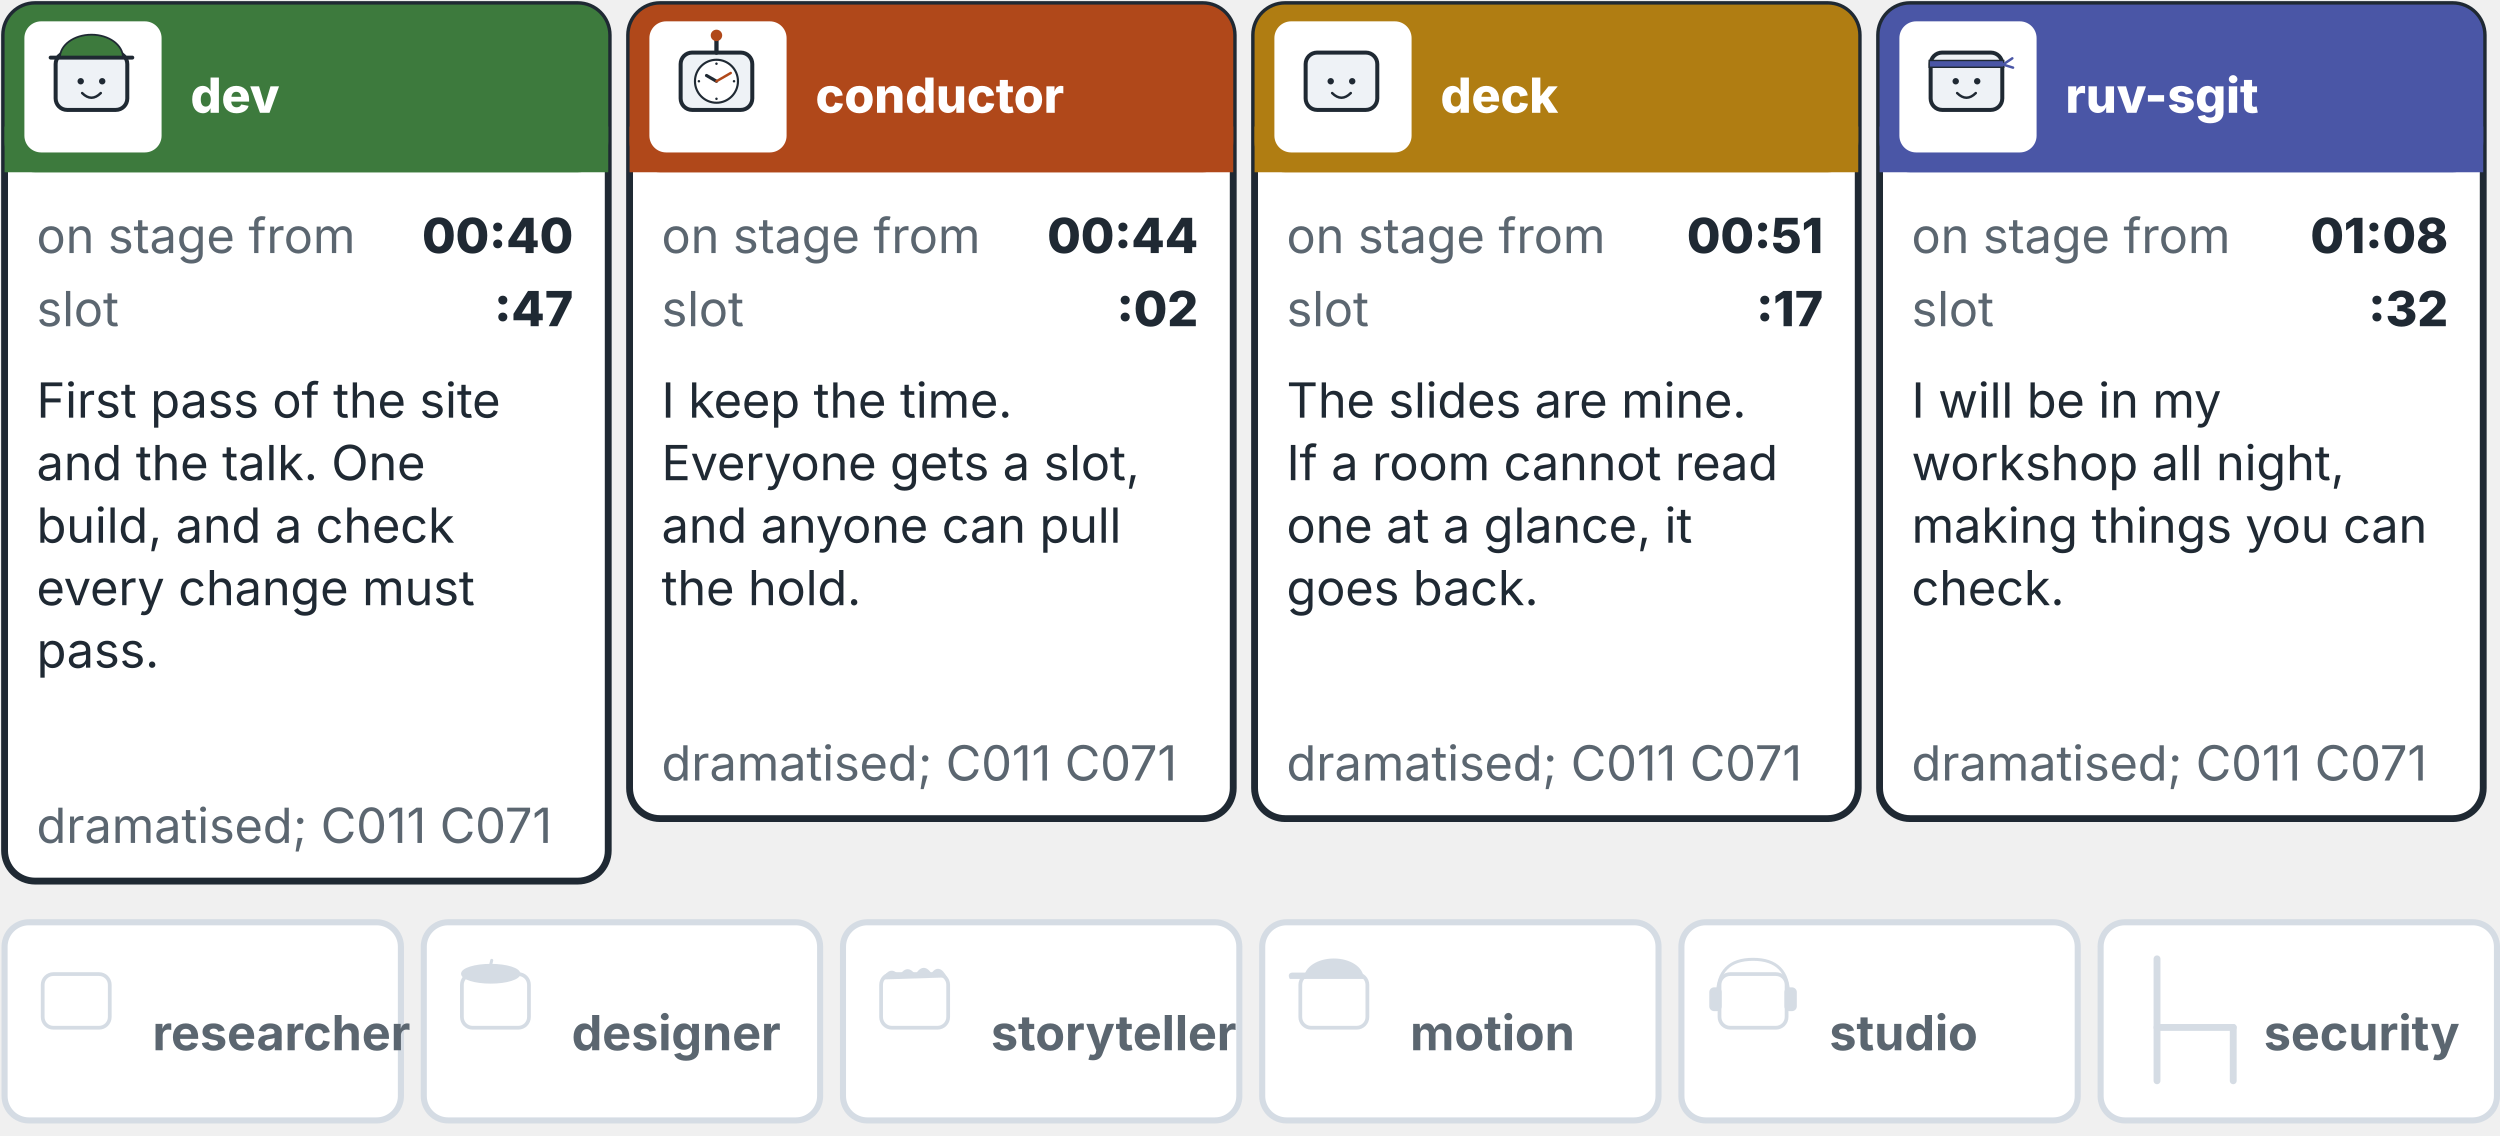
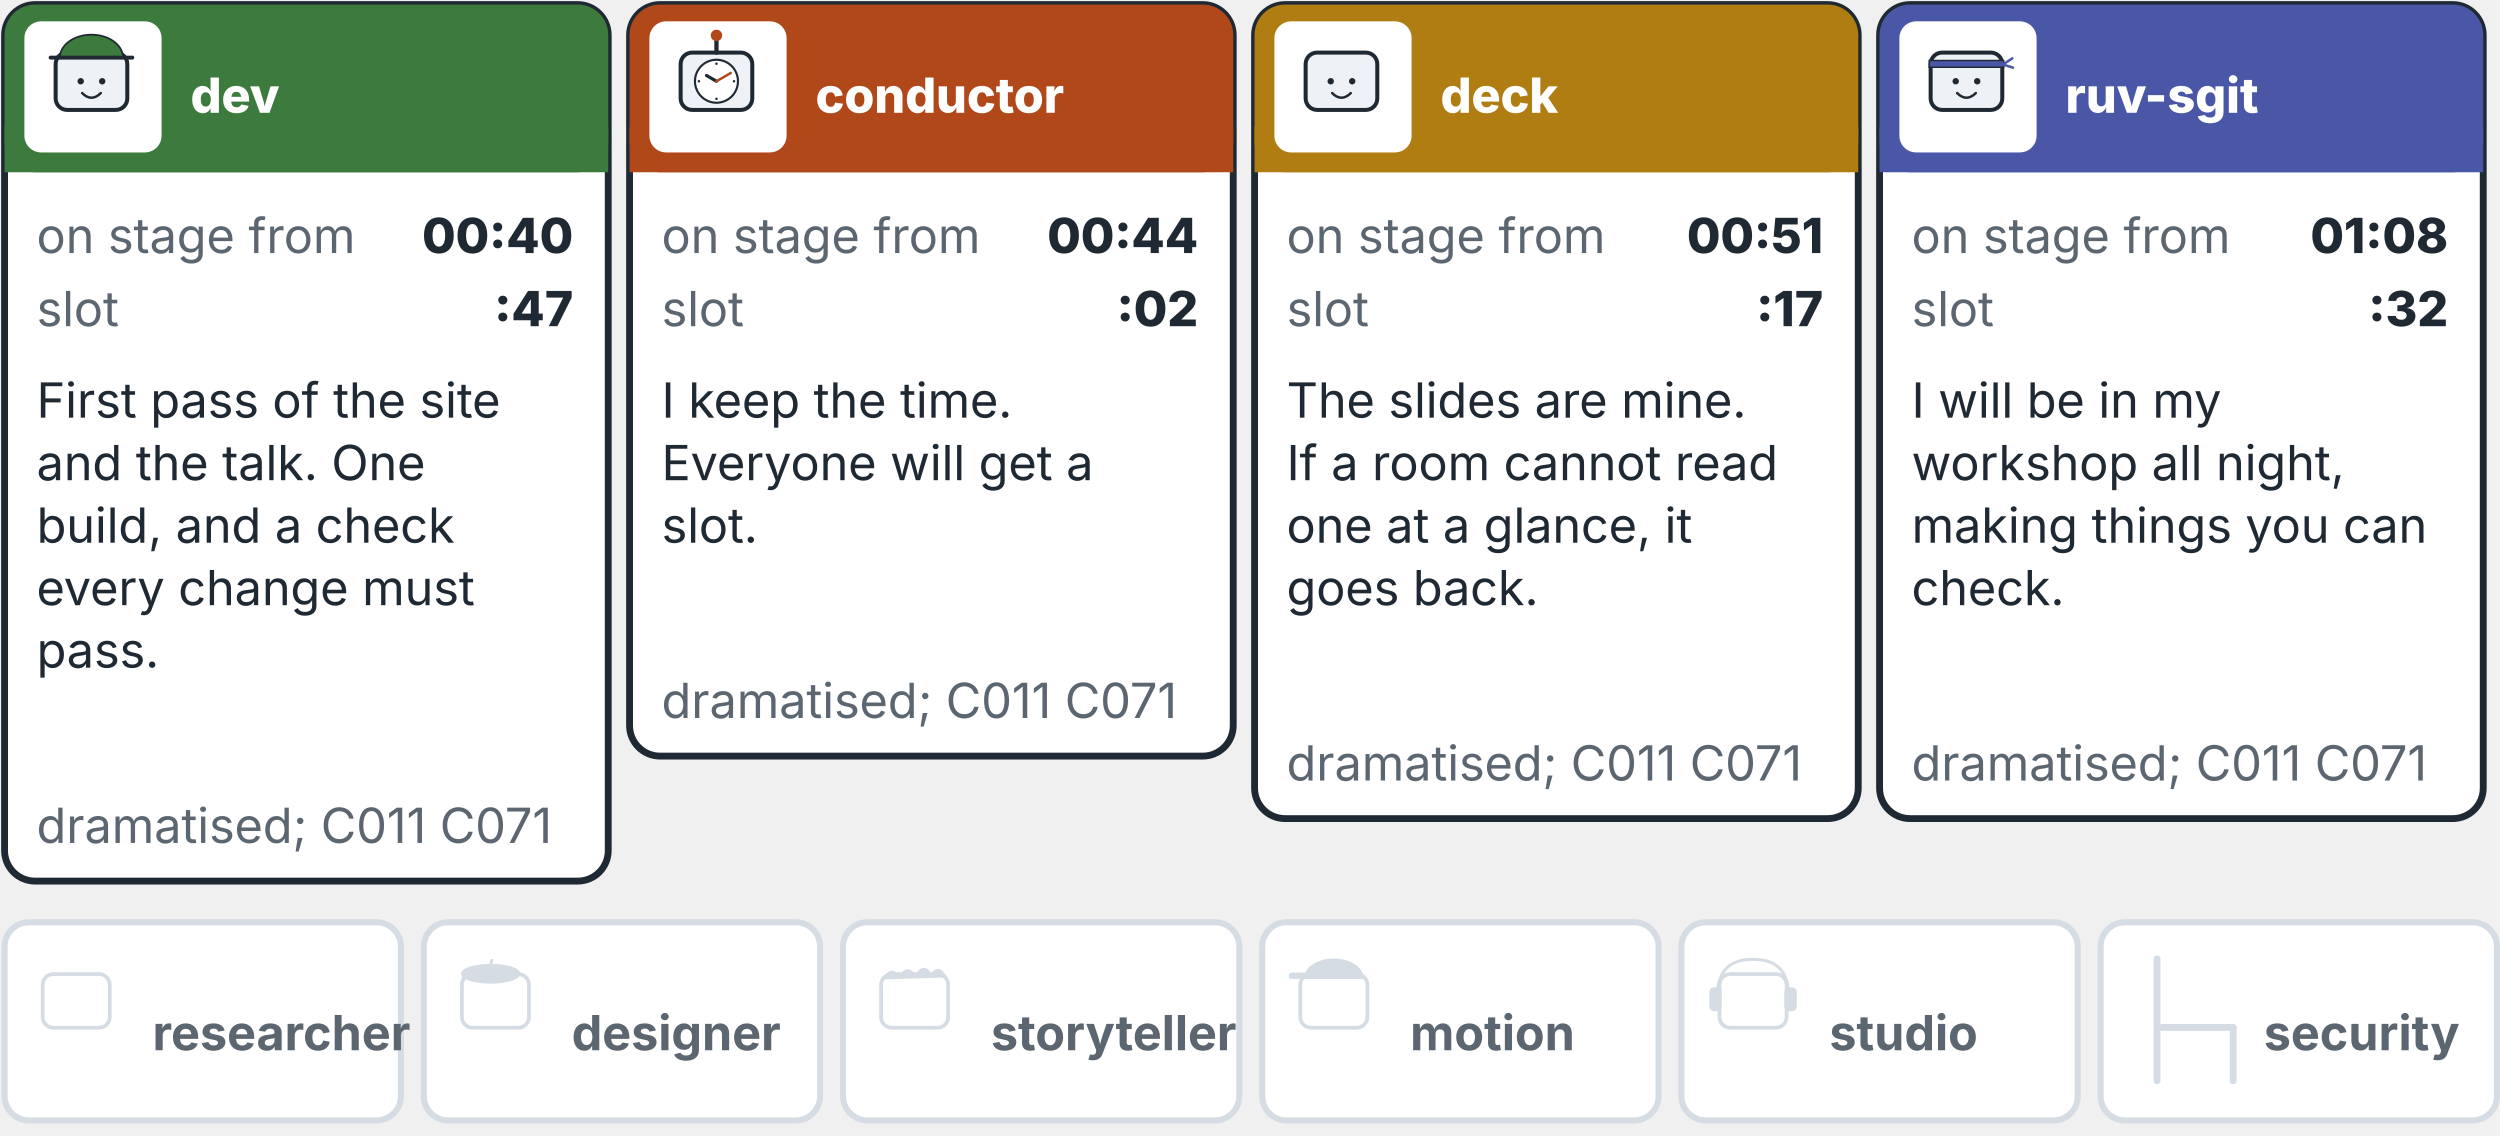
<svg xmlns="http://www.w3.org/2000/svg" width="164mm" height="74.5mm" viewBox="0 0 164 74.5" role="img" aria-label="The four lit on arrival with their scorecards and first lines; the five greyed and the empty chair">
  <rect x="0.3" y=".3" width="39.6" height="57.5" rx="2" fill="#fff" stroke="#1f2933" stroke-width=".45" />
  <rect x="0.3" y=".3" width="39.6" height="11" rx="2" fill="#3d7a3d" />
  <rect x="0.3" y="8.3" width="39.6" height="3" fill="#3d7a3d" />
  <rect x="1.6" y="1.4" width="9" height="8.6" rx="1.1" fill="#fff" />
  <g transform="translate(1.30 1.10) scale(0.235)">
    <rect x="10" y="10" width="20" height="16" rx="3.2" fill="#eef2f6" stroke="#1f2933" stroke-width="1.12" />
    <circle cx="17" cy="18" r=".9" fill="#1f2933" />
    <circle cx="23" cy="18" r=".9" fill="#1f2933" />
    <path d="M17.4 21.3 Q20 23.9 22.6 21.3" fill="none" stroke="#1f2933" stroke-width="0.7" stroke-linecap="round" stroke-linejoin="round" />
    <path d="M11.2 11.4 a8.8 6.4 0 0 1 17.6 0 z" fill="#3d7a3d" stroke="#1f2933" stroke-width="0.5" stroke-linecap="round" stroke-linejoin="round" />
    <line x1="8.60" y1="11.40" x2="31.40" y2="11.40" stroke="#1f2933" stroke-width="1.1" stroke-linecap="round" />
  </g>
  <text x="12.50" y="7.40" font-family="Inter, Helvetica, Arial, sans-serif" font-size="3.18" font-weight="800" fill="#fff" text-anchor="start">dev</text>
  <text x="2.40" y="16.60" font-family="Inter, Helvetica, Arial, sans-serif" font-size="3.18" font-weight="400" fill="#5b6670" text-anchor="start">on stage from</text>
  <text x="37.60" y="16.60" font-family="Inter, Helvetica, Arial, sans-serif" font-size="3.18" font-weight="800" fill="#1f2933" text-anchor="end">00:40</text>
  <text x="2.40" y="21.40" font-family="Inter, Helvetica, Arial, sans-serif" font-size="3.18" font-weight="400" fill="#5b6670" text-anchor="start">slot</text>
  <text x="37.60" y="21.40" font-family="Inter, Helvetica, Arial, sans-serif" font-size="3.18" font-weight="800" fill="#1f2933" text-anchor="end">:47</text>
  <text x="2.40" y="27.40" font-family="Inter, Helvetica, Arial, sans-serif" font-size="3.18" font-weight="400" fill="#1f2933" text-anchor="start">First pass of the site</text>
  <text x="2.40" y="31.50" font-family="Inter, Helvetica, Arial, sans-serif" font-size="3.18" font-weight="400" fill="#1f2933" text-anchor="start">and the talk. One</text>
  <text x="2.40" y="35.60" font-family="Inter, Helvetica, Arial, sans-serif" font-size="3.18" font-weight="400" fill="#1f2933" text-anchor="start">build, and a check</text>
  <text x="2.40" y="39.70" font-family="Inter, Helvetica, Arial, sans-serif" font-size="3.18" font-weight="400" fill="#1f2933" text-anchor="start">every change must</text>
  <text x="2.40" y="43.80" font-family="Inter, Helvetica, Arial, sans-serif" font-size="3.18" font-weight="400" fill="#1f2933" text-anchor="start">pass.</text>
  <text x="2.40" y="55.30" font-family="Inter, Helvetica, Arial, sans-serif" font-size="3.18" font-weight="400" fill="#5b6670" text-anchor="start">dramatised; C011 C071</text>
-   <rect x="41.3" y=".3" width="39.6" height="53.4" rx="2" fill="#fff" stroke="#1f2933" stroke-width=".45" />
+   <rect x="41.3" y=".3" width="39.6" height="49.3" rx="2" fill="#fff" stroke="#1f2933" stroke-width=".45" />
  <rect x="41.3" y=".3" width="39.6" height="11" rx="2" fill="#b0481a" />
  <rect x="41.3" y="8.3" width="39.6" height="3" fill="#b0481a" />
  <rect x="42.6" y="1.4" width="9" height="8.6" rx="1.1" fill="#fff" />
  <g transform="translate(42.30 1.10) scale(0.235)">
    <rect x="10" y="10" width="20" height="16" rx="3.2" fill="#eef2f6" stroke="#1f2933" stroke-width="1.12" />
    <circle cx="20" cy="18" r="6" fill="#ffffff" stroke="#1f2933" stroke-width=".6" />
    <circle cx="24.90" cy="18.00" r=".35" fill="#1f2933" />
    <circle cx="20.00" cy="22.90" r=".35" fill="#1f2933" />
    <circle cx="15.10" cy="18.00" r=".35" fill="#1f2933" />
    <circle cx="20.00" cy="13.10" r=".35" fill="#1f2933" />
    <line x1="20.00" y1="18.00" x2="17.23" y2="16.40" stroke="#1f2933" stroke-width="0.9" stroke-linecap="round" />
    <line x1="20.00" y1="18.00" x2="23.98" y2="15.70" stroke="#b0481a" stroke-width="0.7" stroke-linecap="round" />
    <line x1="20.00" y1="10.00" x2="20.00" y2="6.40" stroke="#1f2933" stroke-width="1.2" stroke-linecap="round" />
    <circle cx="20" cy="5.2" r="1.6" fill="#b0481a" />
  </g>
  <text x="53.50" y="7.40" font-family="Inter, Helvetica, Arial, sans-serif" font-size="3.18" font-weight="800" fill="#fff" text-anchor="start">conductor</text>
  <text x="43.40" y="16.60" font-family="Inter, Helvetica, Arial, sans-serif" font-size="3.18" font-weight="400" fill="#5b6670" text-anchor="start">on stage from</text>
  <text x="78.60" y="16.60" font-family="Inter, Helvetica, Arial, sans-serif" font-size="3.18" font-weight="800" fill="#1f2933" text-anchor="end">00:44</text>
  <text x="43.40" y="21.40" font-family="Inter, Helvetica, Arial, sans-serif" font-size="3.18" font-weight="400" fill="#5b6670" text-anchor="start">slot</text>
  <text x="78.60" y="21.40" font-family="Inter, Helvetica, Arial, sans-serif" font-size="3.18" font-weight="800" fill="#1f2933" text-anchor="end">:02</text>
  <text x="43.40" y="27.40" font-family="Inter, Helvetica, Arial, sans-serif" font-size="3.18" font-weight="400" fill="#1f2933" text-anchor="start">I keep the time.</text>
-   <text x="43.40" y="31.50" font-family="Inter, Helvetica, Arial, sans-serif" font-size="3.18" font-weight="400" fill="#1f2933" text-anchor="start">Everyone gets a slot,</text>
-   <text x="43.40" y="35.60" font-family="Inter, Helvetica, Arial, sans-serif" font-size="3.18" font-weight="400" fill="#1f2933" text-anchor="start">and anyone can pull</text>
-   <text x="43.40" y="39.70" font-family="Inter, Helvetica, Arial, sans-serif" font-size="3.18" font-weight="400" fill="#1f2933" text-anchor="start">the hold.</text>
-   <text x="43.40" y="51.20" font-family="Inter, Helvetica, Arial, sans-serif" font-size="3.18" font-weight="400" fill="#5b6670" text-anchor="start">dramatised; C011 C071</text>
+   <text x="43.40" y="31.50" font-family="Inter, Helvetica, Arial, sans-serif" font-size="3.18" font-weight="400" fill="#1f2933" text-anchor="start">Everyone will get a</text>
+   <text x="43.40" y="35.60" font-family="Inter, Helvetica, Arial, sans-serif" font-size="3.18" font-weight="400" fill="#1f2933" text-anchor="start">slot.</text>
+   <text x="43.40" y="47.10" font-family="Inter, Helvetica, Arial, sans-serif" font-size="3.18" font-weight="400" fill="#5b6670" text-anchor="start">dramatised; C011 C071</text>
  <rect x="82.3" y=".3" width="39.6" height="53.4" rx="2" fill="#fff" stroke="#1f2933" stroke-width=".45" />
  <rect x="82.3" y=".3" width="39.6" height="11" rx="2" fill="#b07d12" />
  <rect x="82.3" y="8.3" width="39.6" height="3" fill="#b07d12" />
  <rect x="83.6" y="1.4" width="9" height="8.6" rx="1.1" fill="#fff" />
  <g transform="translate(83.30 1.10) scale(0.235)">
    <rect x="10" y="10" width="20" height="16" rx="3.2" fill="#eef2f6" stroke="#1f2933" stroke-width="1.12" />
    <circle cx="17" cy="18" r=".9" fill="#1f2933" />
    <circle cx="23" cy="18" r=".9" fill="#1f2933" />
    <path d="M17.4 21.3 Q20 23.9 22.6 21.3" fill="none" stroke="#1f2933" stroke-width="0.7" stroke-linecap="round" stroke-linejoin="round" />
  </g>
  <text x="94.50" y="7.40" font-family="Inter, Helvetica, Arial, sans-serif" font-size="3.18" font-weight="800" fill="#fff" text-anchor="start">deck</text>
  <text x="84.40" y="16.60" font-family="Inter, Helvetica, Arial, sans-serif" font-size="3.18" font-weight="400" fill="#5b6670" text-anchor="start">on stage from</text>
  <text x="119.60" y="16.60" font-family="Inter, Helvetica, Arial, sans-serif" font-size="3.18" font-weight="800" fill="#1f2933" text-anchor="end">00:51</text>
  <text x="84.40" y="21.40" font-family="Inter, Helvetica, Arial, sans-serif" font-size="3.18" font-weight="400" fill="#5b6670" text-anchor="start">slot</text>
  <text x="119.60" y="21.40" font-family="Inter, Helvetica, Arial, sans-serif" font-size="3.18" font-weight="800" fill="#1f2933" text-anchor="end">:17</text>
  <text x="84.40" y="27.40" font-family="Inter, Helvetica, Arial, sans-serif" font-size="3.18" font-weight="400" fill="#1f2933" text-anchor="start">The slides are mine.</text>
  <text x="84.40" y="31.50" font-family="Inter, Helvetica, Arial, sans-serif" font-size="3.18" font-weight="400" fill="#1f2933" text-anchor="start">If a room cannot read</text>
  <text x="84.40" y="35.60" font-family="Inter, Helvetica, Arial, sans-serif" font-size="3.18" font-weight="400" fill="#1f2933" text-anchor="start">one at a glance, it</text>
  <text x="84.40" y="39.70" font-family="Inter, Helvetica, Arial, sans-serif" font-size="3.18" font-weight="400" fill="#1f2933" text-anchor="start">goes back.</text>
  <text x="84.40" y="51.20" font-family="Inter, Helvetica, Arial, sans-serif" font-size="3.18" font-weight="400" fill="#5b6670" text-anchor="start">dramatised; C011 C071</text>
  <rect x="123.3" y=".3" width="39.6" height="53.4" rx="2" fill="#fff" stroke="#1f2933" stroke-width=".45" />
  <rect x="123.3" y=".3" width="39.6" height="11" rx="2" fill="#4a56a6" />
  <rect x="123.3" y="8.3" width="39.6" height="3" fill="#4a56a6" />
  <rect x="124.6" y="1.4" width="9" height="8.6" rx="1.1" fill="#fff" />
  <g transform="translate(124.30 1.10) scale(0.235)">
    <rect x="10" y="10" width="20" height="16" rx="3.2" fill="#eef2f6" stroke="#1f2933" stroke-width="1.12" />
    <circle cx="17" cy="18" r=".9" fill="#1f2933" />
    <circle cx="23" cy="18" r=".9" fill="#1f2933" />
    <path d="M17.4 21.3 Q20 23.9 22.6 21.3" fill="none" stroke="#1f2933" stroke-width="0.7" stroke-linecap="round" stroke-linejoin="round" />
    <rect x="9.6" y="12.2" width="20.8" height="1.9" fill="#4a56a6" stroke="#1f2933" stroke-width=".4" />
    <path d="M30.4 13.2 l2.4 -1.6 M30.4 13.4 l2.6 .8" fill="none" stroke="#4a56a6" stroke-width="0.7" stroke-linecap="round" stroke-linejoin="round" />
  </g>
  <text x="135.50" y="7.40" font-family="Inter, Helvetica, Arial, sans-serif" font-size="3.18" font-weight="800" fill="#fff" text-anchor="start">ruv-sgit</text>
  <text x="125.40" y="16.60" font-family="Inter, Helvetica, Arial, sans-serif" font-size="3.18" font-weight="400" fill="#5b6670" text-anchor="start">on stage from</text>
  <text x="160.60" y="16.60" font-family="Inter, Helvetica, Arial, sans-serif" font-size="3.18" font-weight="800" fill="#1f2933" text-anchor="end">01:08</text>
  <text x="125.40" y="21.40" font-family="Inter, Helvetica, Arial, sans-serif" font-size="3.18" font-weight="400" fill="#5b6670" text-anchor="start">slot</text>
  <text x="160.60" y="21.40" font-family="Inter, Helvetica, Arial, sans-serif" font-size="3.18" font-weight="800" fill="#1f2933" text-anchor="end">:32</text>
  <text x="125.40" y="27.40" font-family="Inter, Helvetica, Arial, sans-serif" font-size="3.18" font-weight="400" fill="#1f2933" text-anchor="start">I will be in my</text>
  <text x="125.40" y="31.50" font-family="Inter, Helvetica, Arial, sans-serif" font-size="3.18" font-weight="400" fill="#1f2933" text-anchor="start">workshop all night,</text>
  <text x="125.40" y="35.60" font-family="Inter, Helvetica, Arial, sans-serif" font-size="3.18" font-weight="400" fill="#1f2933" text-anchor="start">making things you can</text>
  <text x="125.40" y="39.70" font-family="Inter, Helvetica, Arial, sans-serif" font-size="3.18" font-weight="400" fill="#1f2933" text-anchor="start">check.</text>
  <text x="125.40" y="51.20" font-family="Inter, Helvetica, Arial, sans-serif" font-size="3.18" font-weight="400" fill="#5b6670" text-anchor="start">dramatised; C011 C071</text>
  <rect x="0.3" y="60.5" width="26" height="13" rx="1.6" fill="#fff" stroke="#d5dce4" stroke-width=".4" />
  <g transform="translate(0.60 61.70) scale(0.22)">
    <rect x="10" y="10" width="20" height="16" rx="3.2" fill="#ffffff" stroke="#d5dce4" stroke-width="1.12" />
  </g>
  <text x="10.00" y="68.90" font-family="Inter, Helvetica, Arial, sans-serif" font-size="3.18" font-weight="700" fill="#5b6670" text-anchor="start">researcher</text>
  <rect x="27.8" y="60.5" width="26" height="13" rx="1.6" fill="#fff" stroke="#d5dce4" stroke-width=".4" />
  <g transform="translate(28.10 61.70) scale(0.22)">
    <rect x="10" y="10" width="20" height="16" rx="3.2" fill="#ffffff" stroke="#d5dce4" stroke-width="1.12" />
    <ellipse cx="18.6" cy="9.9" rx="8.6" ry="2.7" fill="#d5dce4" stroke="#d5dce4" stroke-width=".5" />
    <line x1="18.60" y1="7.20" x2="18.90" y2="5.90" stroke="#d5dce4" stroke-width="0.9" stroke-linecap="round" />
  </g>
  <text x="37.50" y="68.90" font-family="Inter, Helvetica, Arial, sans-serif" font-size="3.18" font-weight="700" fill="#5b6670" text-anchor="start">designer</text>
  <rect x="55.3" y="60.5" width="26" height="13" rx="1.6" fill="#fff" stroke="#d5dce4" stroke-width=".4" />
  <g transform="translate(55.60 61.70) scale(0.22)">
    <rect x="10" y="10" width="20" height="16" rx="3.2" fill="#ffffff" stroke="#d5dce4" stroke-width="1.12" />
    <path d="M10.6 11.6 q2.4 -4.4 4.8 -.6 q2.4 -4.2 4.8 -.4 q2.4 -4.2 4.8 -.4 q2.2 -3.4 4.4 .8" fill="#d5dce4" stroke="#d5dce4" stroke-width="0.5" stroke-linecap="round" stroke-linejoin="round" />
  </g>
  <text x="65.00" y="68.90" font-family="Inter, Helvetica, Arial, sans-serif" font-size="3.18" font-weight="700" fill="#5b6670" text-anchor="start">storyteller</text>
  <rect x="82.8" y="60.5" width="26" height="13" rx="1.6" fill="#fff" stroke="#d5dce4" stroke-width=".4" />
  <g transform="translate(83.10 61.70) scale(0.22)">
    <rect x="10" y="10" width="20" height="16" rx="3.2" fill="#ffffff" stroke="#d5dce4" stroke-width="1.12" />
    <path d="M11.4 11.2 a8.6 5.6 0 0 1 17.2 0 z" fill="#d5dce4" stroke="#d5dce4" stroke-width="0.5" stroke-linecap="round" stroke-linejoin="round" />
    <path d="M11.6 11.2 h-4.6 q-.6 -1.4 .8 -1.4 h3.8" fill="#d5dce4" stroke="#d5dce4" stroke-width="0.5" stroke-linecap="round" stroke-linejoin="round" />
  </g>
  <text x="92.50" y="68.90" font-family="Inter, Helvetica, Arial, sans-serif" font-size="3.18" font-weight="700" fill="#5b6670" text-anchor="start">motion</text>
  <rect x="110.3" y="60.5" width="26" height="13" rx="1.6" fill="#fff" stroke="#d5dce4" stroke-width=".4" />
  <g transform="translate(110.60 61.70) scale(0.22)">
    <rect x="10" y="10" width="20" height="16" rx="3.2" fill="#ffffff" stroke="#d5dce4" stroke-width="1.12" />
    <path d="M9.4 16.4 Q9.4 5.6 20 5.6 Q30.6 5.6 30.6 16.4" fill="none" stroke="#d5dce4" stroke-width="0.9" stroke-linecap="round" stroke-linejoin="round" />
    <rect x="7.2" y="14.2" width="3.2" height="6.6" rx="1.2" fill="#d5dce4" stroke="#d5dce4" stroke-width=".5" />
    <rect x="29.6" y="14.2" width="3.2" height="6.6" rx="1.2" fill="#d5dce4" stroke="#d5dce4" stroke-width=".5" />
  </g>
  <text x="120.00" y="68.90" font-family="Inter, Helvetica, Arial, sans-serif" font-size="3.18" font-weight="700" fill="#5b6670" text-anchor="start">studio</text>
  <rect x="137.8" y="60.5" width="26" height="13" rx="1.6" fill="#fff" stroke="#d5dce4" stroke-width=".4" />
  <g transform="translate(139.5 61.9) scale(.5)">
    <line x1="4.00" y1="2.00" x2="4.00" y2="18.00" stroke="#d5dce4" stroke-width="0.9" stroke-linecap="round" />
    <line x1="4.00" y1="11.00" x2="14.00" y2="11.00" stroke="#d5dce4" stroke-width="0.9" stroke-linecap="round" />
    <line x1="14.00" y1="11.00" x2="14.00" y2="18.00" stroke="#d5dce4" stroke-width="0.9" stroke-linecap="round" />
  </g>
  <text x="148.50" y="68.90" font-family="Inter, Helvetica, Arial, sans-serif" font-size="3.18" font-weight="700" fill="#5b6670" text-anchor="start">security</text>
</svg>
